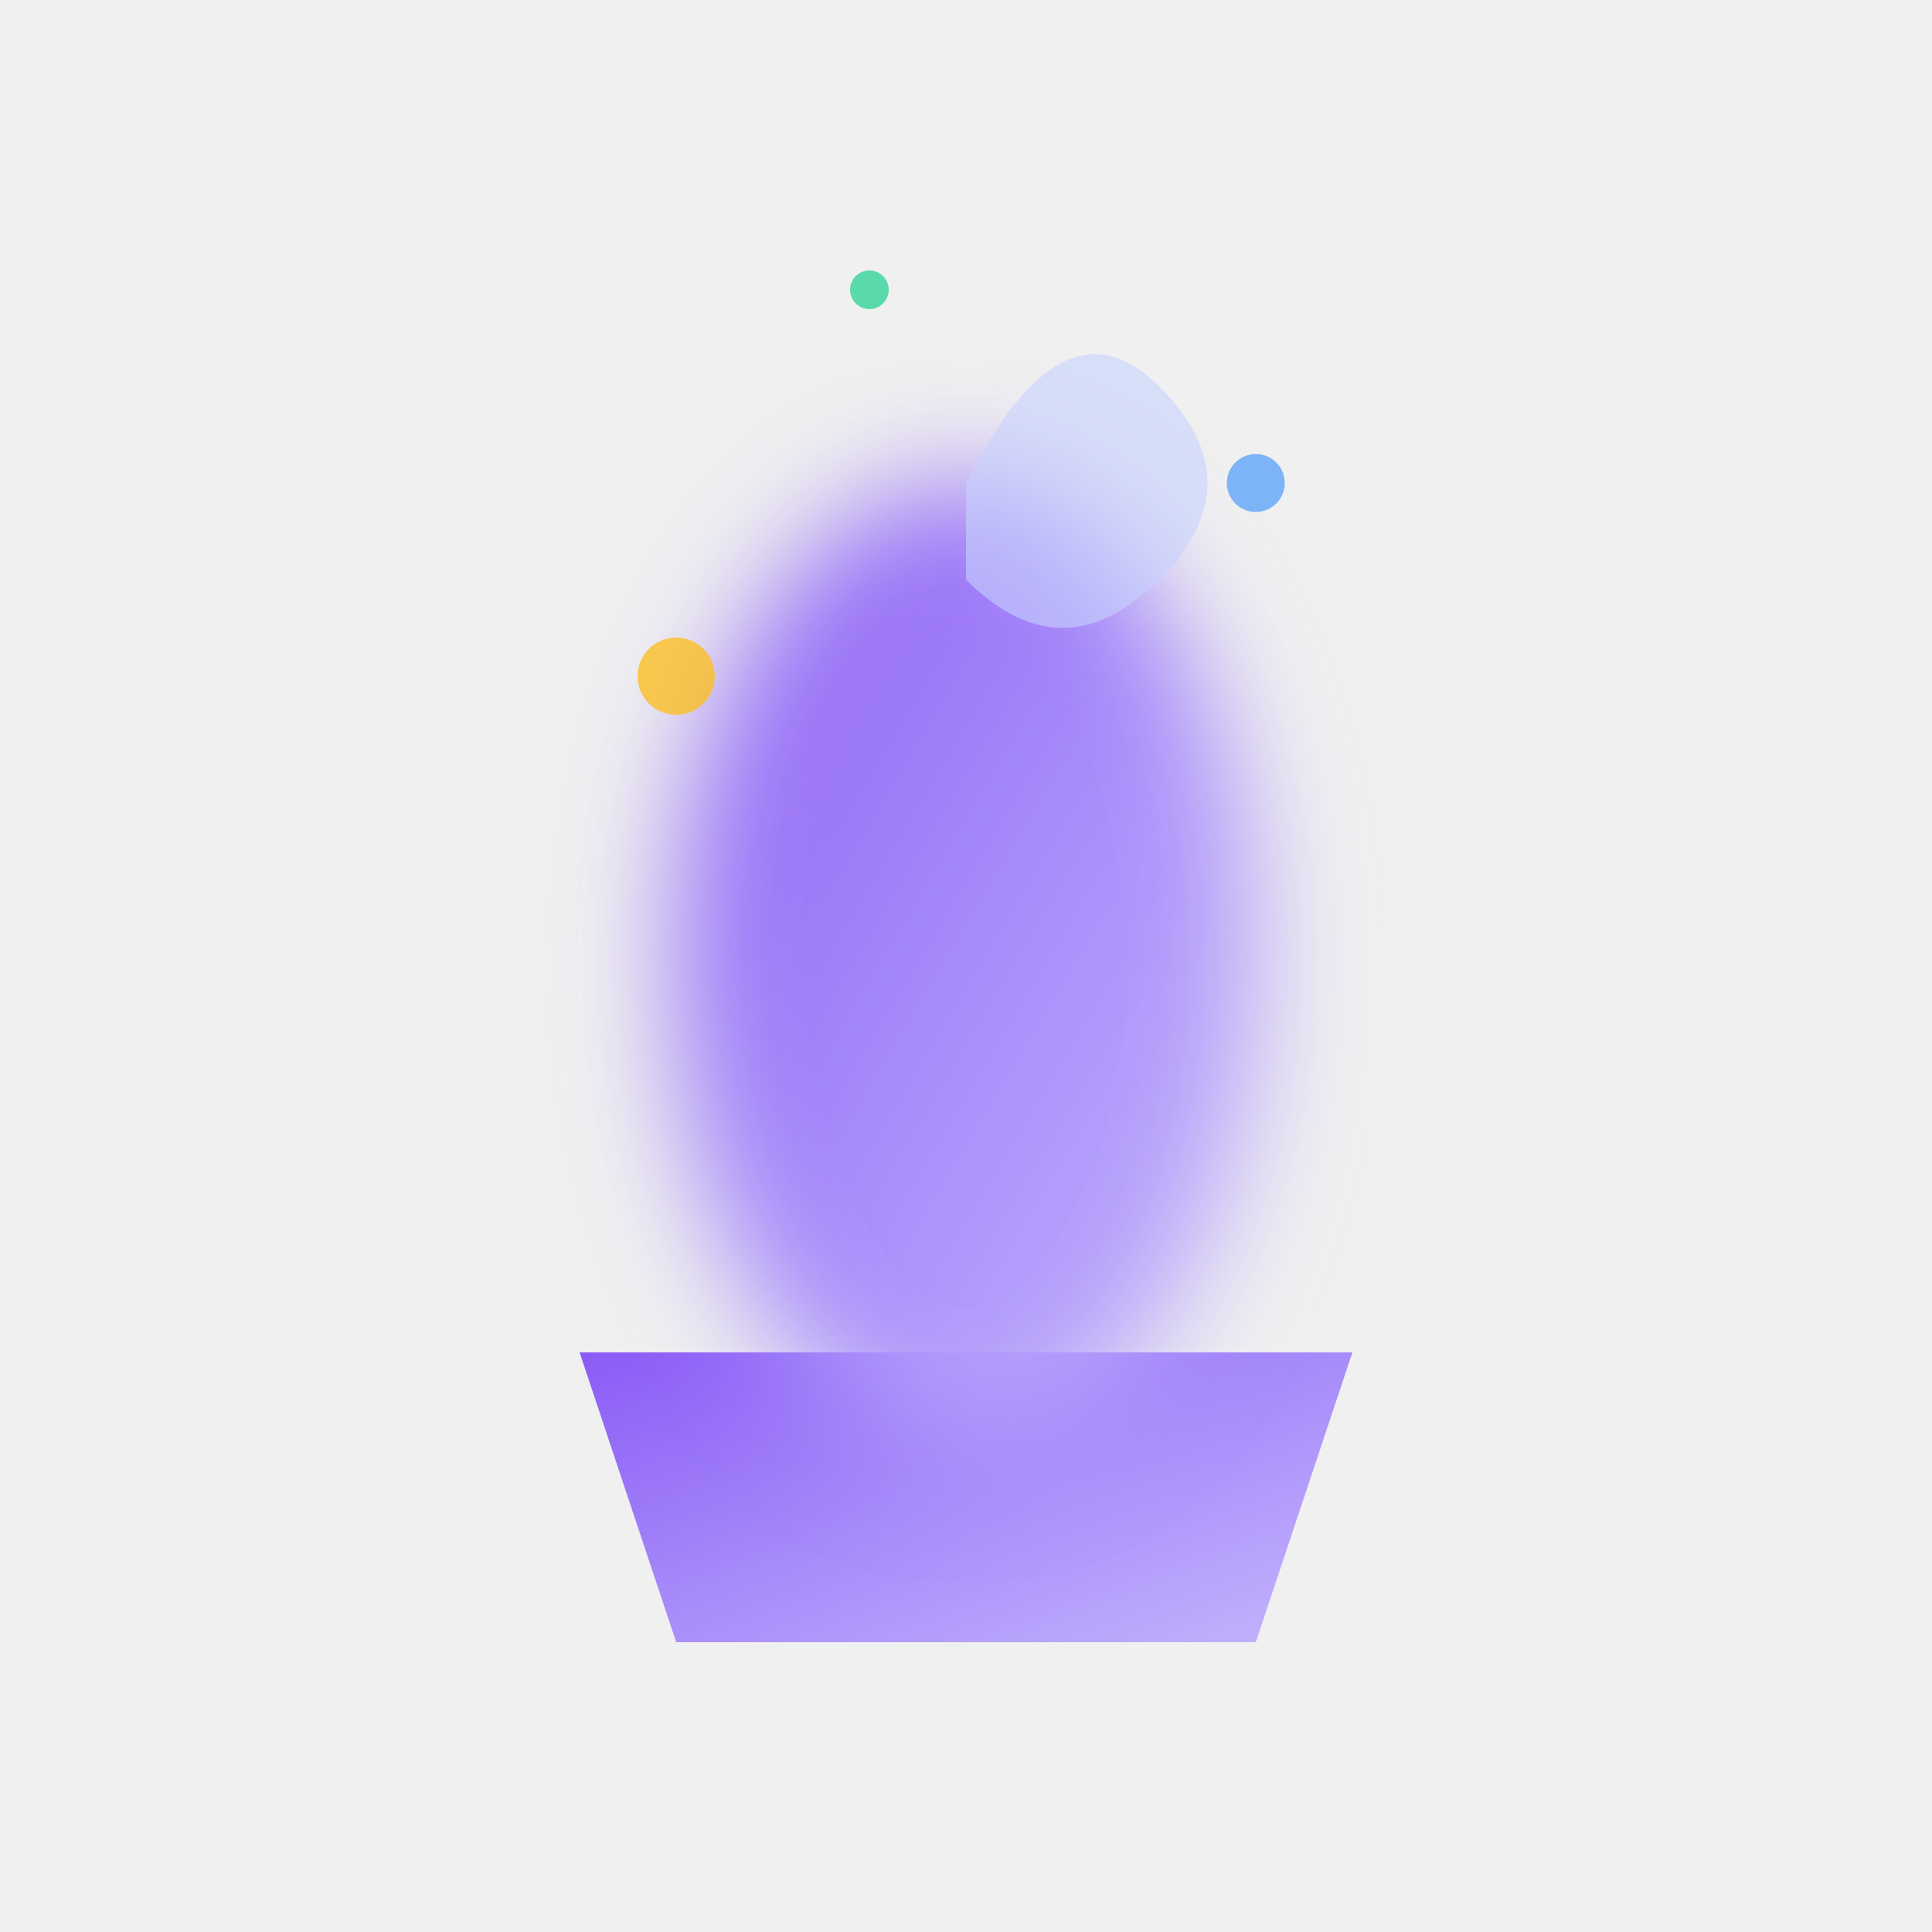
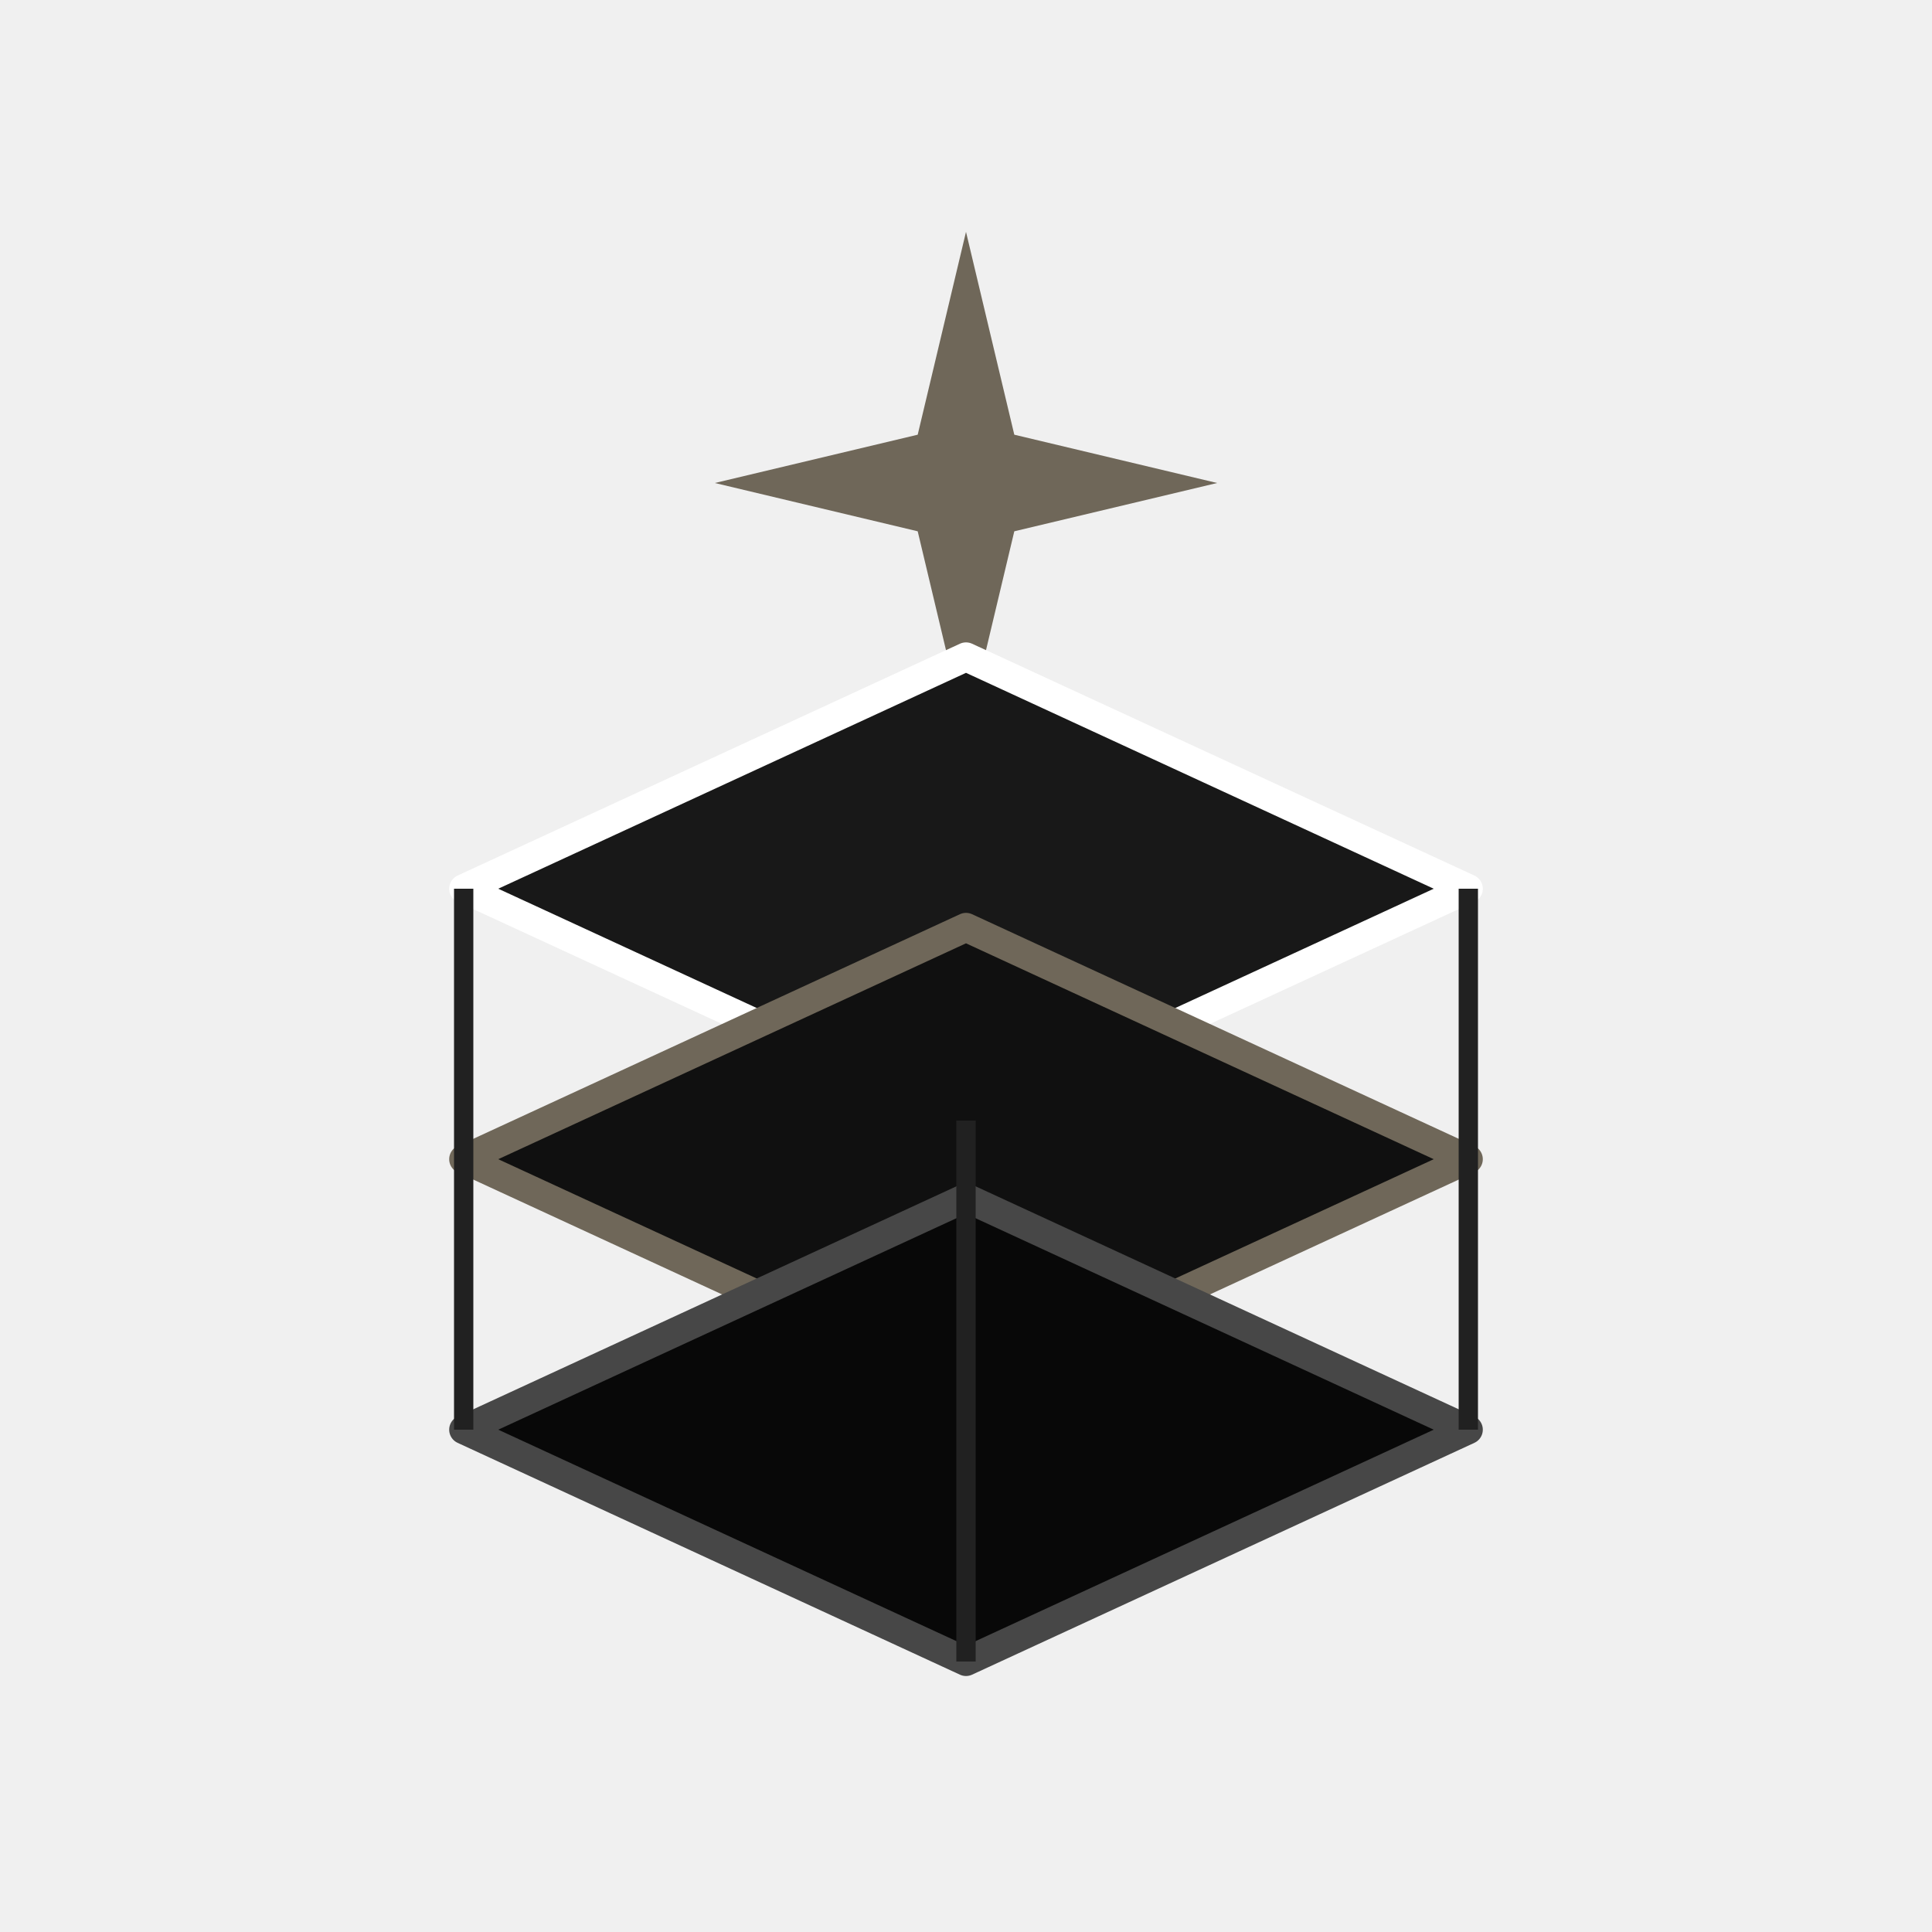
- <svg xmlns="http://www.w3.org/2000/svg" viewBox="0 0 100 100">
-   <defs>
-     <linearGradient id="genieGradient" x1="0%" y1="0%" x2="100%" y2="100%">
-       <stop offset="0%" stop-color="#8B5CF6" />
-       <stop offset="50%" stop-color="#A78BFA" />
-       <stop offset="100%" stop-color="#C4B5FD" />
-     </linearGradient>
-     <filter id="glow" x="-50%" y="-50%" width="200%" height="200%">
-       <feGaussianBlur in="SourceGraphic" stdDeviation="3" />
-     </filter>
-   </defs>
-   <path d="M30,70 L70,70 L65,85 L35,85 Z" fill="url(#genieGradient)" />
-   <ellipse cx="50" cy="50" rx="15" ry="25" fill="url(#genieGradient)" filter="url(#glow)" />
-   <circle cx="35" cy="35" r="2" fill="#FBBF24" opacity="0.8">
-     <animate attributeName="opacity" values="0.8;0.2;0.8" dur="2s" repeatCount="indefinite" />
-   </circle>
-   <circle cx="65" cy="25" r="1.5" fill="#60A5FA" opacity="0.8">
-     <animate attributeName="opacity" values="0.8;0.2;0.8" dur="1.5s" repeatCount="indefinite" />
-   </circle>
-   <circle cx="45" cy="15" r="1" fill="#34D399" opacity="0.8">
-     <animate attributeName="opacity" values="0.8;0.2;0.8" dur="1.8s" repeatCount="indefinite" />
-   </circle>
-   <path d="M50,25 Q55,15 60,20 Q65,25 60,30 Q55,35 50,30 Z" fill="#C7D2FE" opacity="0.6">
-     <animate attributeName="opacity" values="0.6;0.2;0.6" dur="3s" repeatCount="indefinite" />
-   </path>
+ <svg xmlns="http://www.w3.org/2000/svg" viewBox="0 0 100 100" fill="none">
+   <path d="M50 12 L52.5 22.5 L63 25 L52.5 27.5 L50 38 L47.5 27.5 L37 25 L47.5 22.5 Z" fill="#6f6759" />
+   <polygon points="50,34 76,46 50,58 24,46" fill="#181818" stroke="#ffffff" stroke-width="1.5" stroke-linejoin="round" />
+   <polygon points="50,48 76,60 50,72 24,60" fill="#101010" stroke="#6f6759" stroke-width="1.5" stroke-linejoin="round" />
+   <polygon points="50,62 76,74 50,86 24,74" fill="#080808" stroke="#474747" stroke-width="1.5" stroke-linejoin="round" />
+   <path d="M24 46 L24 74 M76 46 L76 74 M50 58 L50 86" stroke="#212121" stroke-width="1" />
</svg>
